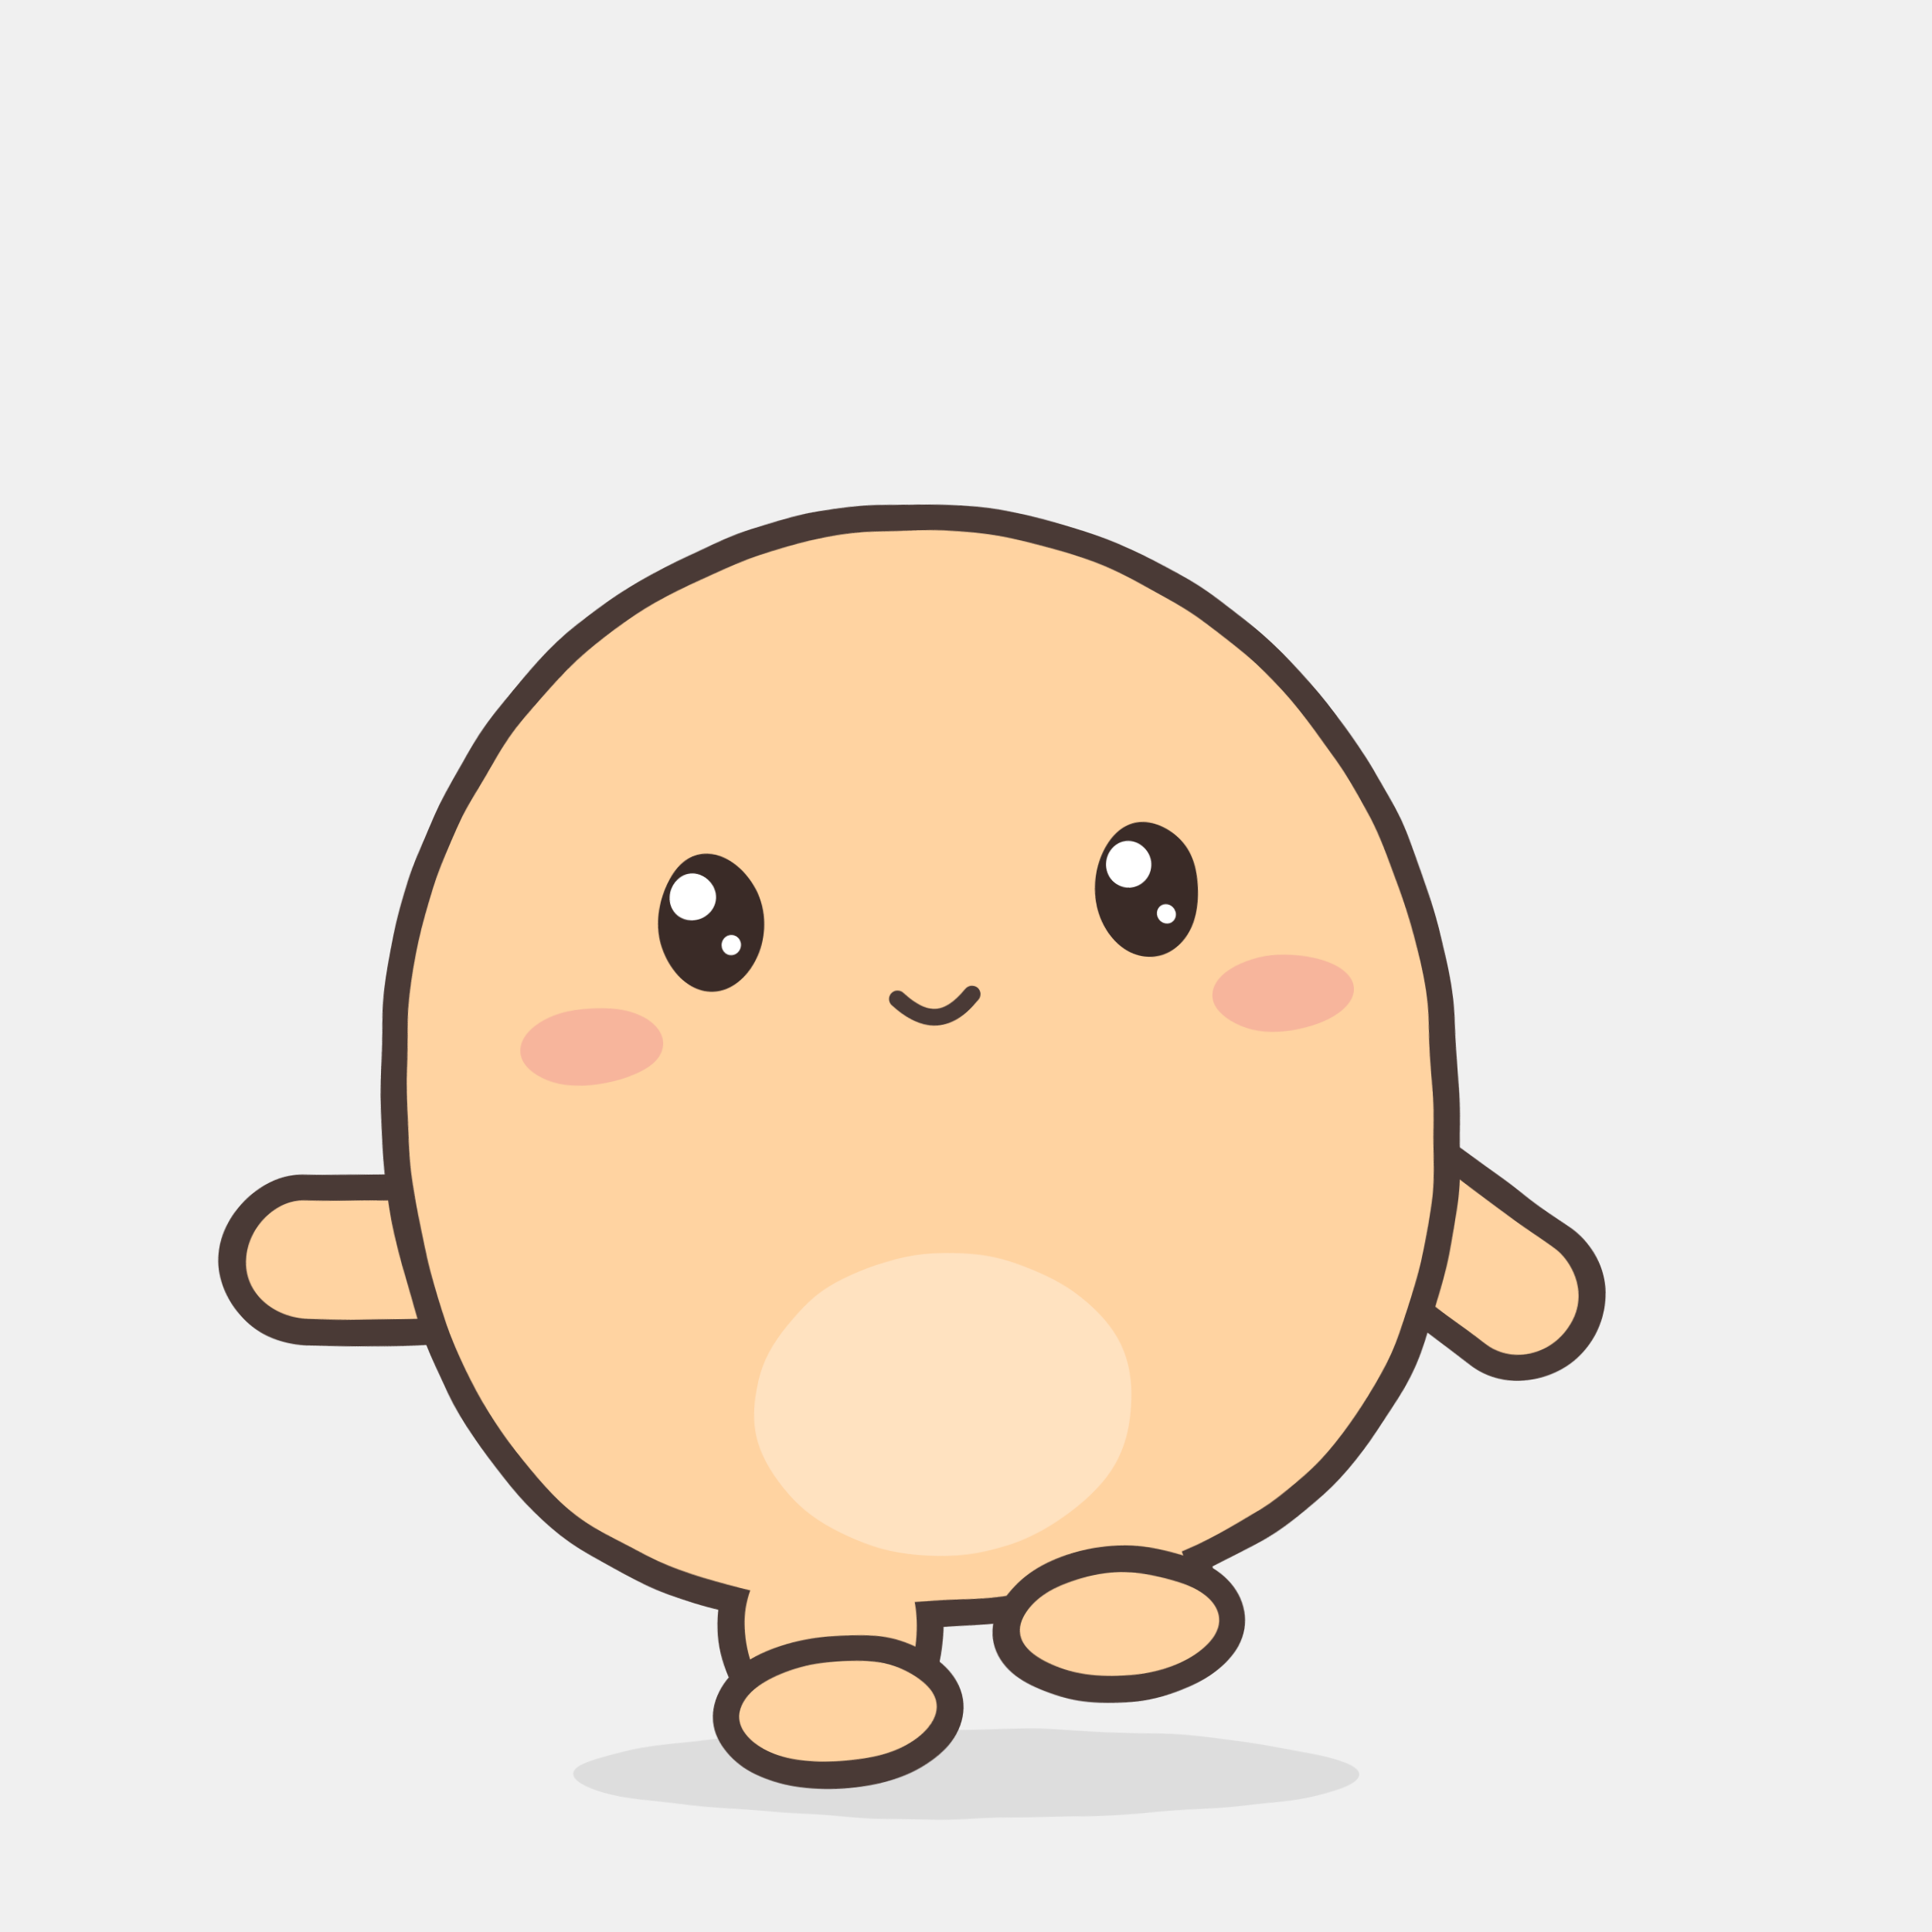
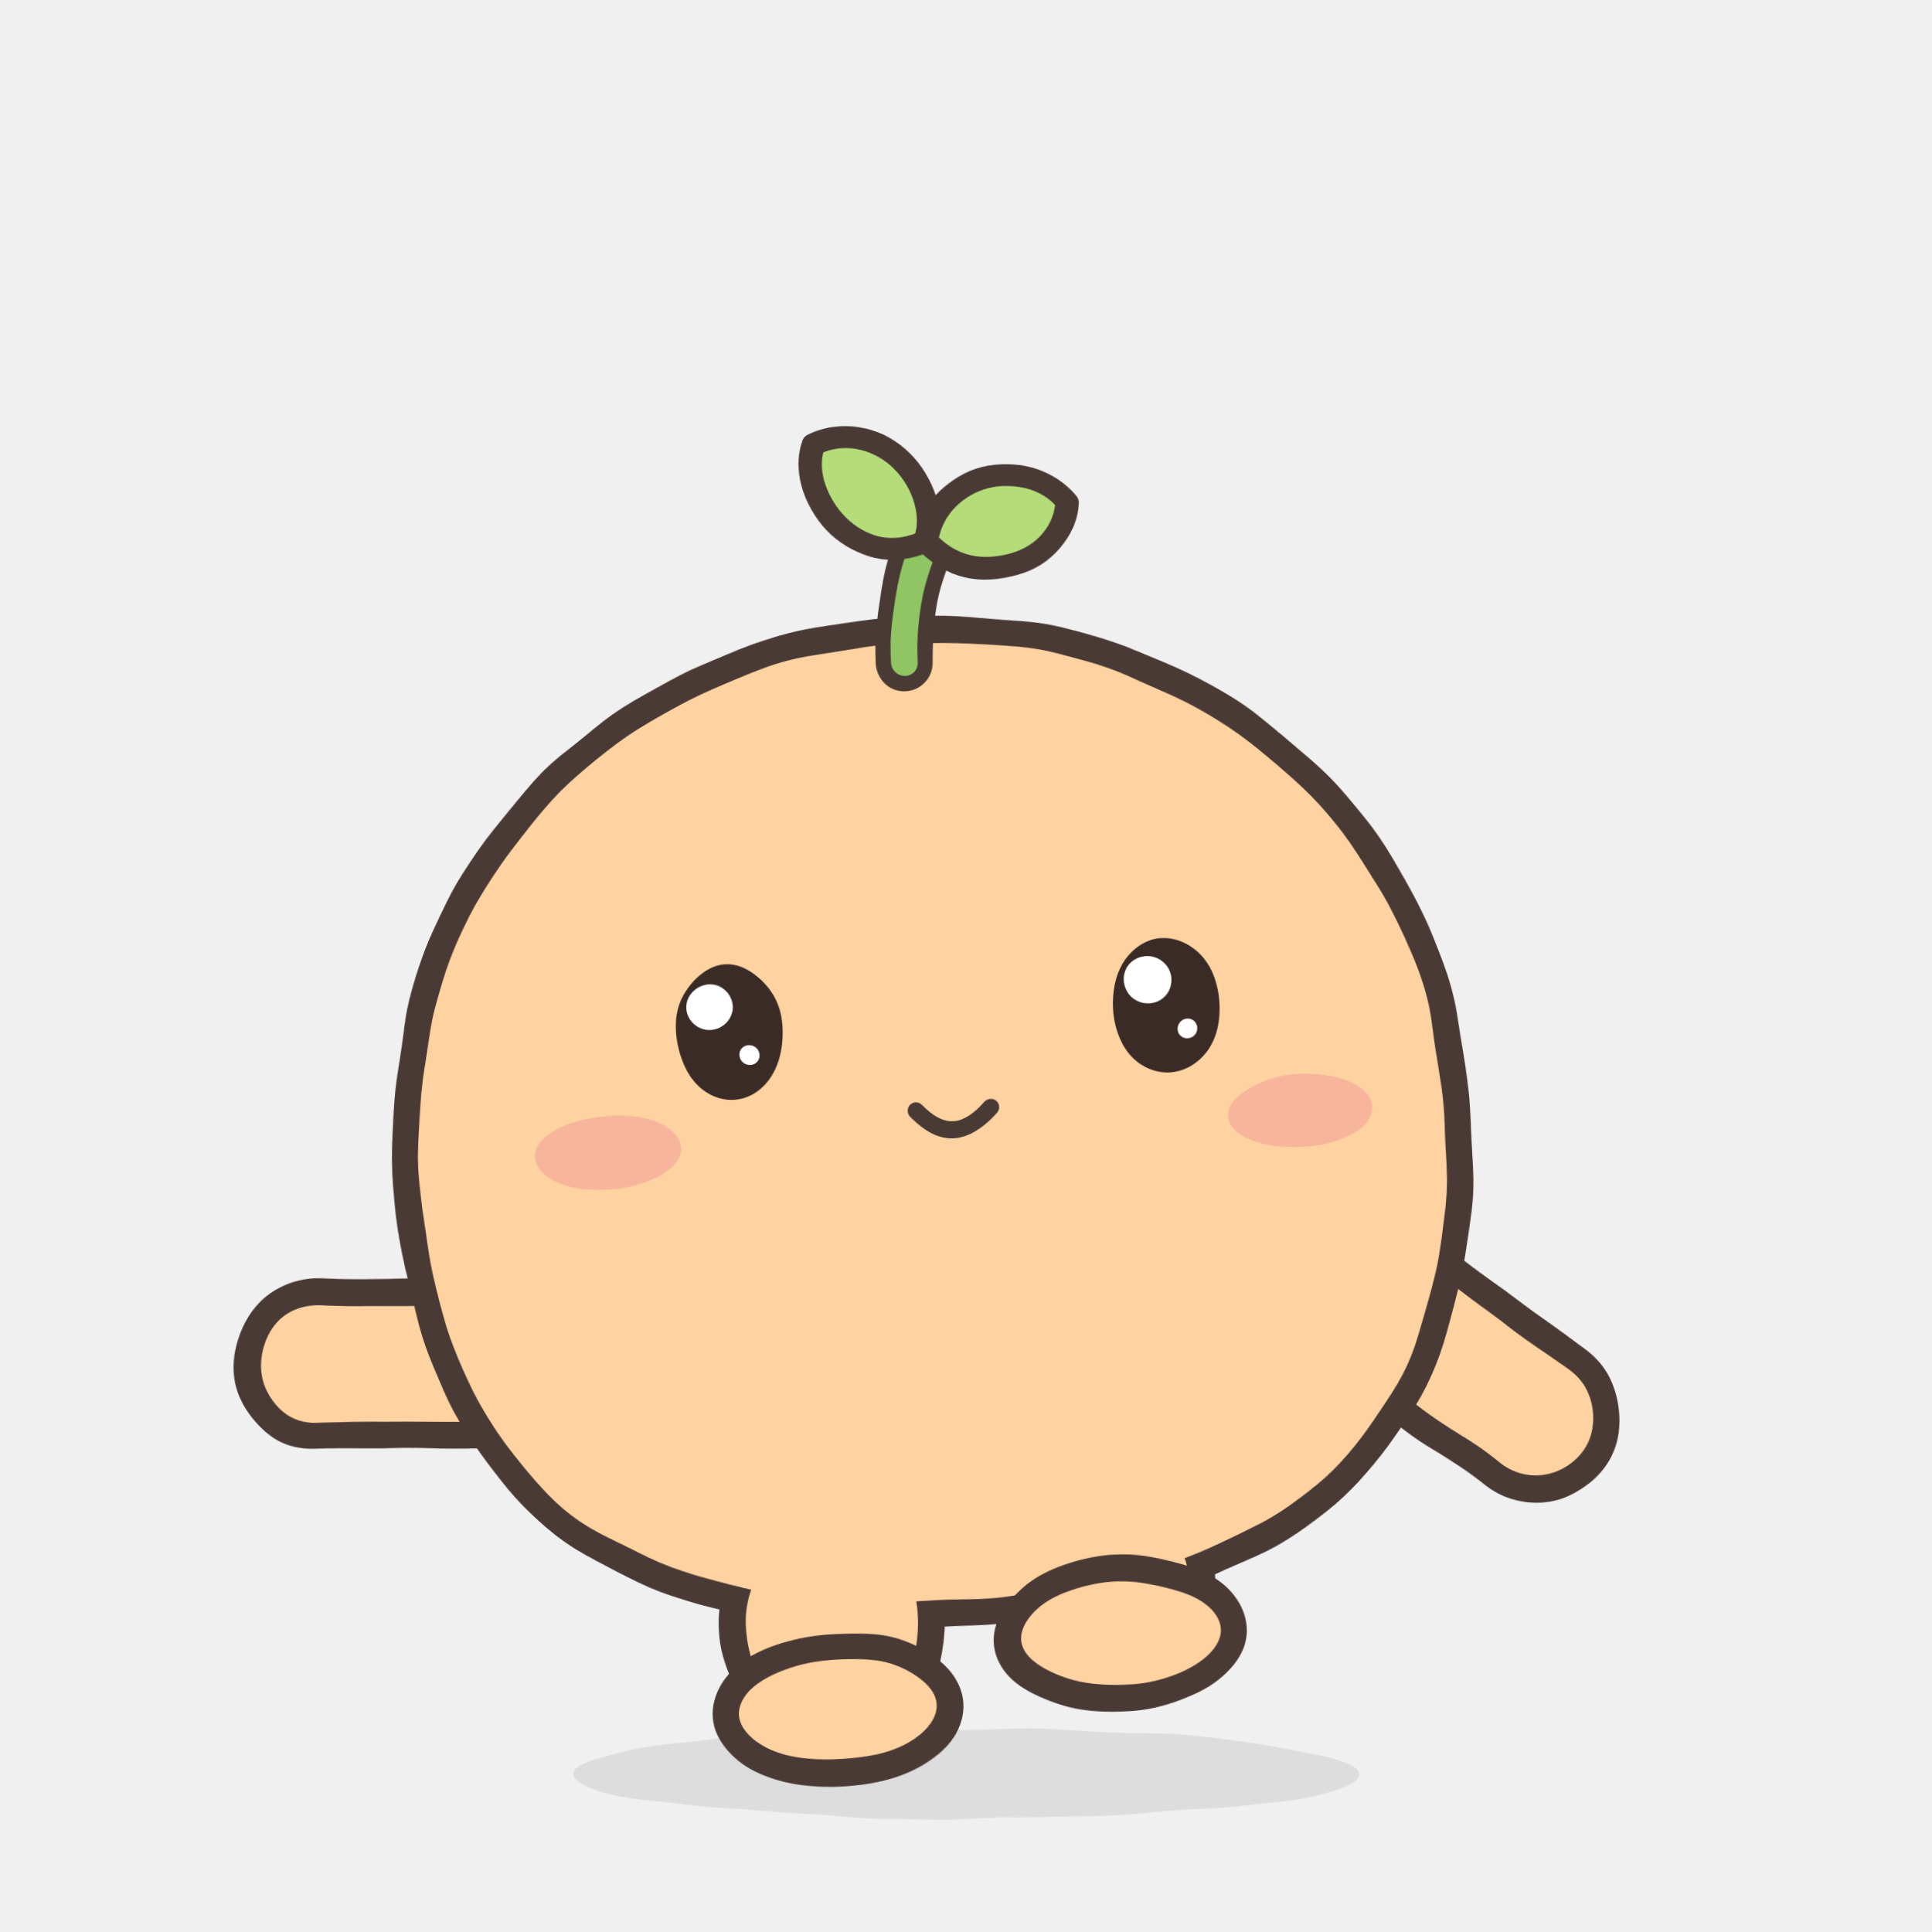
<svg xmlns="http://www.w3.org/2000/svg" width="512" height="512" viewBox="0 0 512 512">
  <defs>
    <filter id="hand" filterUnits="userSpaceOnUse" x="-20" y="-20" width="552" height="552">
      <feTurbulence type="fractalNoise" baseFrequency="0.03" numOctaves="2" seed="11" />
      <feDisplacementMap in="SourceGraphic" scale="2" xChannelSelector="R" yChannelSelector="G" />
    </filter>
  </defs>
  <g filter="url(#hand)" stroke-linecap="round" stroke-linejoin="round">
    <ellipse cx="256" cy="470" rx="104" ry="12" fill="#000" opacity="0.08" />
-     <g transform="rotate(-4.33 256 451)">
-       <line x1="138.0" y1="324.0" x2="90.1" y2="321.2" stroke="#4a3a36" stroke-width="45" stroke-linecap="round" />
-       <line x1="138.0" y1="324.0" x2="90.1" y2="321.2" stroke="#ffd3a1" stroke-width="31" stroke-linecap="round" />
-       <line x1="374.0" y1="324.0" x2="410.8" y2="354.9" stroke="#4a3a36" stroke-width="45" stroke-linecap="round" />
-       <line x1="374.0" y1="324.0" x2="410.8" y2="354.9" stroke="#ffd3a1" stroke-width="31" stroke-linecap="round" />
+     <g transform="rotate(-3.46 256 451)">
+       <line x1="138.0" y1="354.0" x2="90.1" y2="351.2" stroke="#4a3a36" stroke-width="45" stroke-linecap="round" />
+       <line x1="138.0" y1="354.0" x2="90.1" y2="351.2" stroke="#ffd3a1" stroke-width="31" stroke-linecap="round" />
+       <line x1="374.0" y1="354.0" x2="410.8" y2="384.9" stroke="#4a3a36" stroke-width="45" stroke-linecap="round" />
+       <line x1="374.0" y1="354.0" x2="410.8" y2="384.9" stroke="#ffd3a1" stroke-width="31" stroke-linecap="round" />
      <g>
-         <path d="M256,140.0 C333.52,140.0 392.0,203.502 392.0,287.68 C392.0,377.651 349.35,424.0 256,424.0 C162.65,424.0 120.0,377.651 120.0,287.68 C120.0,203.502 178.48,140.0 256,140.0 Z" fill="#ffd3a1" stroke="#4a3a36" stroke-width="14" />
+         <path d="M256,170.0 C333.52,170.0 392.0,226.794 392.0,302.08 C392.0,382.547 349.35,424.0 256,424.0 C162.65,424.0 120.0,382.547 120.0,302.08 C120.0,226.794 178.48,170.0 256,170.0 Z" fill="#ffd3a1" stroke="#4a3a36" stroke-width="14" />
        <path d="" fill="#ffd3a1" stroke="#4a3a36" stroke-width="14" />
        <ellipse cx="222.0" cy="428.5" rx="23" ry="26.5" fill="#ffd3a1" stroke="#4a3a36" stroke-width="14" />
-         <ellipse cx="294.0" cy="419.84" rx="23" ry="17.84" fill="#ffd3a1" stroke="#4a3a36" stroke-width="14" />
-         <path d="M256,140.0 C333.52,140.0 392.0,203.502 392.0,287.68 C392.0,377.651 349.35,424.0 256,424.0 C162.65,424.0 120.0,377.651 120.0,287.68 C120.0,203.502 178.48,140.0 256,140.0 Z" fill="#ffd3a1" />
+         <ellipse cx="294.0" cy="420.706" rx="23" ry="18.706" fill="#ffd3a1" stroke="#4a3a36" stroke-width="14" />
+         <path d="M256,170.0 C333.52,170.0 392.0,226.794 392.0,302.08 C392.0,382.547 349.35,424.0 256,424.0 C162.65,424.0 120.0,382.547 120.0,302.08 C120.0,226.794 178.48,170.0 256,170.0 Z" fill="#ffd3a1" />
        <path d="" fill="#ffd3a1" />
        <ellipse cx="222.0" cy="428.5" rx="23" ry="26.5" fill="#ffd3a1" />
-         <ellipse cx="294.0" cy="419.84" rx="23" ry="17.84" fill="#ffd3a1" />
+         <ellipse cx="294.0" cy="420.706" rx="23" ry="18.706" fill="#ffd3a1" />
      </g>
      <ellipse cx="222" cy="451" rx="30" ry="17" fill="#ffd3a1" stroke="#4a3a36" stroke-width="7" />
-       <ellipse cx="298" cy="433.679" rx="30" ry="17" fill="#ffd3a1" stroke="#4a3a36" stroke-width="7" />
-       <ellipse cx="256" cy="372.0" rx="50" ry="40" fill="#ffe2c0" />
-       <ellipse cx="204" cy="240.0" rx="14.0" ry="18.0" fill="#3a2b27" />
-       <circle cx="199.5" cy="233.0" r="6.2" fill="#fff" />
-       <circle cx="209.0" cy="246.5" r="2.6" fill="#fff" />
-       <ellipse cx="320" cy="240.0" rx="14.0" ry="18.0" fill="#3a2b27" />
-       <circle cx="315.5" cy="233.0" r="6.2" fill="#fff" />
-       <circle cx="325.0" cy="246.5" r="2.6" fill="#fff" />
-       <ellipse cx="170" cy="270.0" rx="19" ry="10" fill="#f2a199" opacity="0.6" />
-       <ellipse cx="354" cy="270.0" rx="19" ry="10" fill="#f2a199" opacity="0.6" />
-       <path d="M252,264.0 Q262,275.0 272,264.0" fill="none" stroke="#4a3a36" stroke-width="4.5" stroke-linecap="round" stroke-linejoin="round" />
+       <ellipse cx="298" cy="435.412" rx="30" ry="17" fill="#ffd3a1" stroke="#4a3a36" stroke-width="7" />
+       <path d="M256.0,175.0 Q256.8,159.2 264.0,143.4" fill="none" stroke="#4a3a36" stroke-width="15" stroke-linecap="round" />
+       <path d="M256.0,175.0 Q256.8,159.2 264.0,143.4" fill="none" stroke="#8fc562" stroke-width="7" stroke-linecap="round" />
+       <path d="M264.0,143.4 C270.0,125.7 250.4,109.5 235.6,116.6 C229.4,131.7 246.6,150.4 264.0,143.4 Z" fill="#b4dc78" stroke="#4a3a36" stroke-width="6" stroke-linejoin="round" />
+       <path d="M264.0,143.4 C275.3,158.3 299.7,151.1 302.1,134.9 C293.0,121.2 267.9,125.1 264.0,143.4 Z" fill="#b4dc78" stroke="#4a3a36" stroke-width="6" stroke-linejoin="round" />
+       <ellipse cx="204" cy="270.0" rx="14.0" ry="18.0" fill="#3a2b27" />
+       <circle cx="199.5" cy="263.0" r="6.2" fill="#fff" />
+       <circle cx="209.0" cy="276.5" r="2.6" fill="#fff" />
+       <ellipse cx="320" cy="270.0" rx="14.0" ry="18.0" fill="#3a2b27" />
+       <circle cx="315.5" cy="263.0" r="6.2" fill="#fff" />
+       <circle cx="325.0" cy="276.5" r="2.6" fill="#fff" />
+       <ellipse cx="170" cy="300.0" rx="19" ry="10" fill="#f2a199" opacity="0.6" />
+       <ellipse cx="354" cy="300.0" rx="19" ry="10" fill="#f2a199" opacity="0.6" />
+       <path d="M252,294.0 Q262,305.0 272,294.0" fill="none" stroke="#4a3a36" stroke-width="4.5" stroke-linecap="round" stroke-linejoin="round" />
    </g>
  </g>
</svg>
